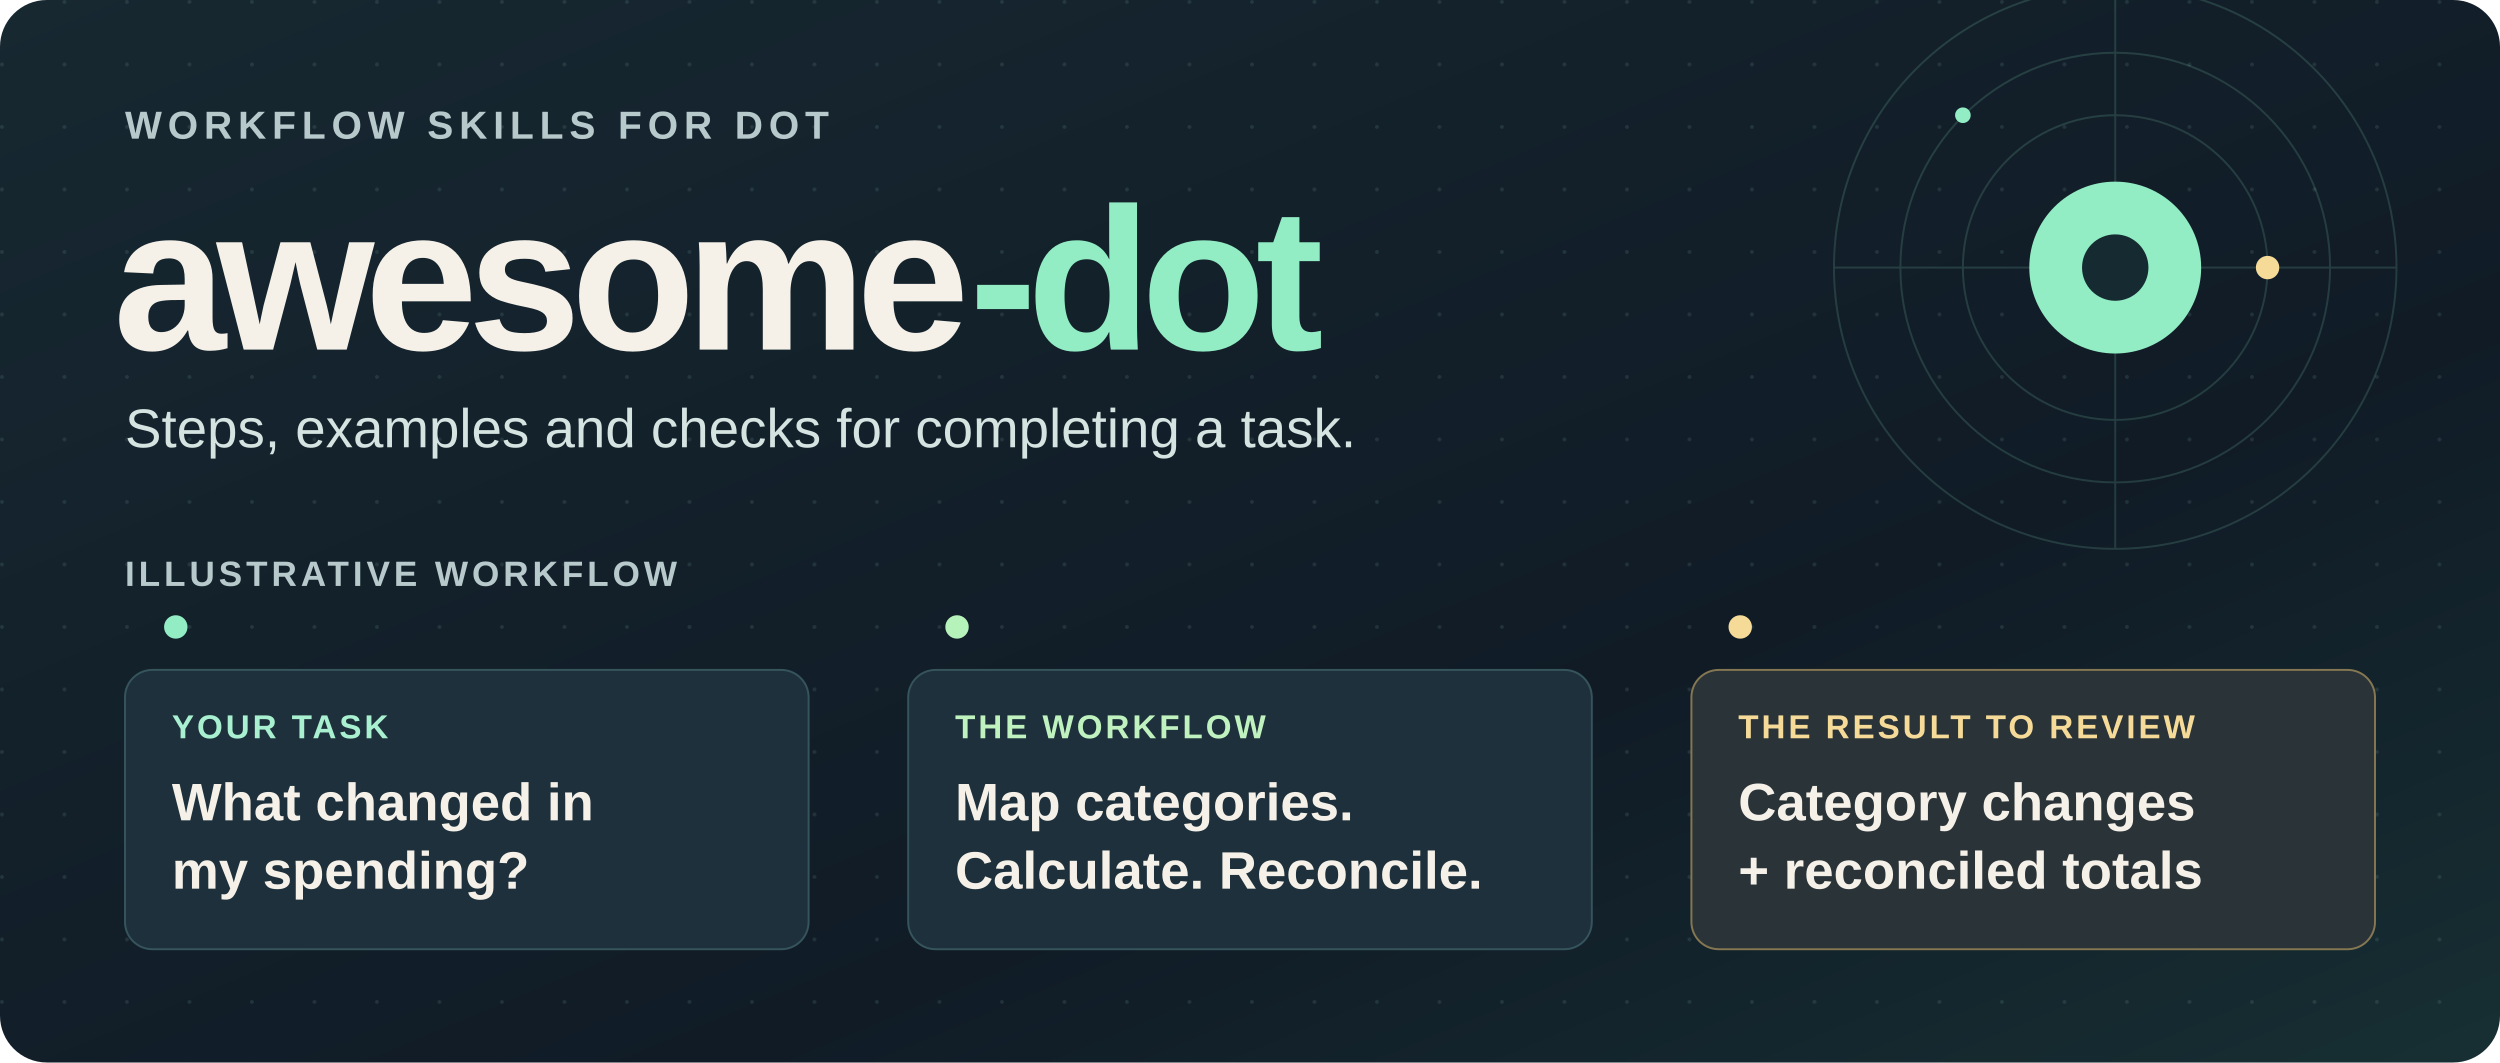
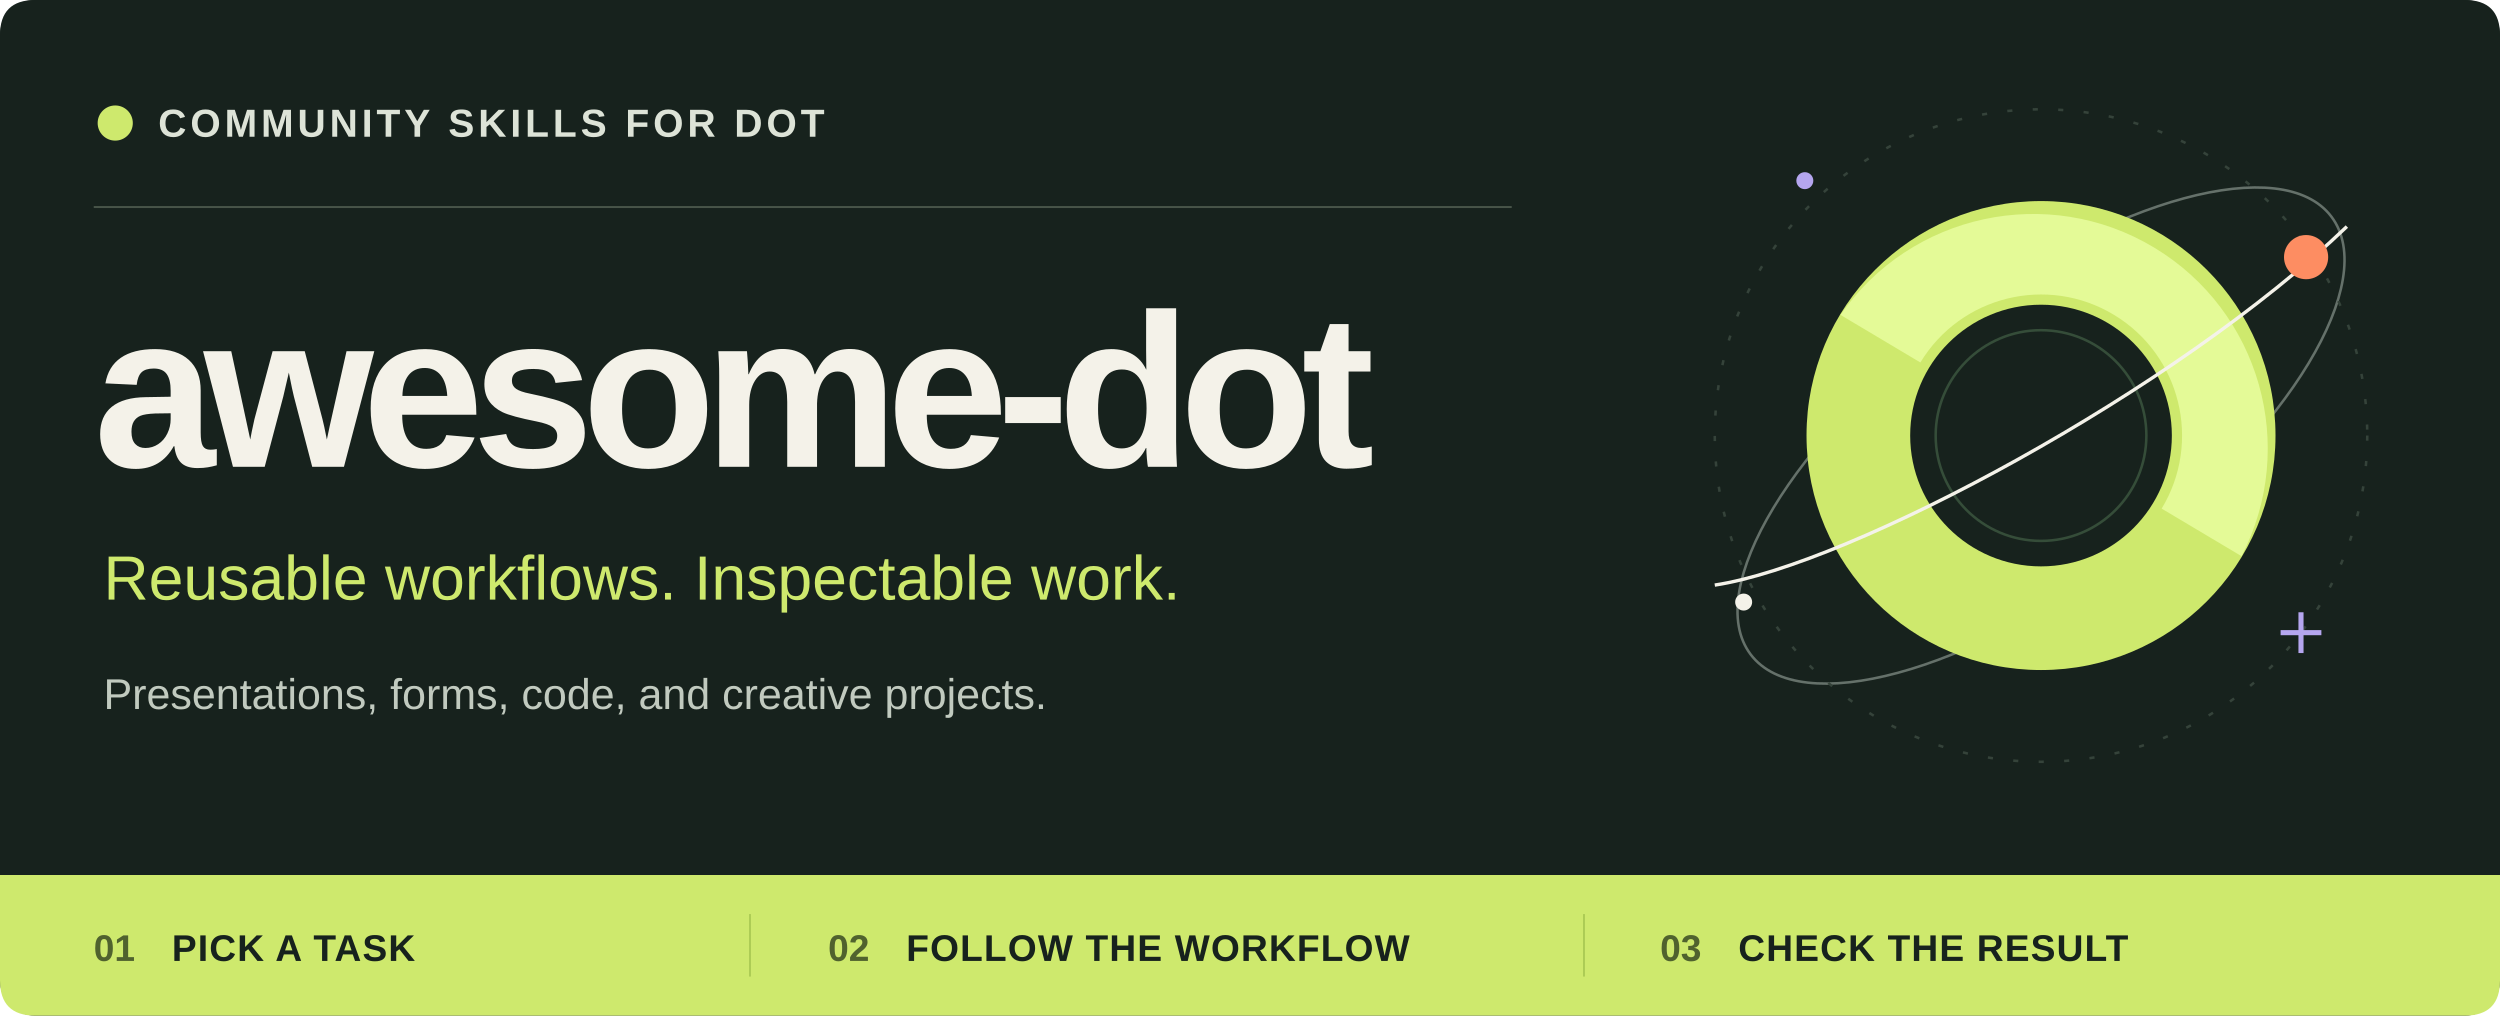
- <svg xmlns="http://www.w3.org/2000/svg" width="1280" height="544" viewBox="0 0 1280 544" role="img" aria-labelledby="title desc">
-   <defs>
-     <linearGradient id="bg" x1="0" y1="0" x2="1" y2="1">
-       <stop offset="0" stop-color="#172831" />
-       <stop offset="0.65" stop-color="#101b26" />
-       <stop offset="1" stop-color="#172f33" />
-     </linearGradient>
-     <linearGradient id="signal" x1="0" y1="0" x2="1" y2="0">
-       <stop offset="0" stop-color="#92edc4" />
-       <stop offset="0.55" stop-color="#c1f8b3" />
-       <stop offset="1" stop-color="#f6db98" />
-     </linearGradient>
-     <pattern id="grid" width="32" height="32" patternUnits="userSpaceOnUse">
-       <circle cx="1" cy="1" r="1" fill="#88b1ac" opacity="0.15" />
-     </pattern>
-   </defs>
-   <rect width="1280" height="544" rx="24" fill="url(#bg)" />
-   <rect width="1280" height="544" rx="24" fill="url(#grid)" />
-   <g fill="none" stroke="#92edc4" opacity="0.16">
-     <circle cx="1083" cy="137" r="78" />
-     <circle cx="1083" cy="137" r="110" />
-     <circle cx="1083" cy="137" r="144" />
-     <path d="M939 137h288M1083 0v281" />
-   </g>
-   <circle cx="1083" cy="137" r="44" fill="#92edc4" />
-   <circle cx="1083" cy="137" r="17" fill="#152b31" />
-   <circle cx="1161" cy="137" r="6" fill="#f6db98" />
-   <circle cx="1005" cy="59" r="4" fill="#92edc4" />
+ <svg xmlns="http://www.w3.org/2000/svg" width="1280" height="520" viewBox="0 0 1280 520" role="img" aria-labelledby="title desc">
  <g font-family="Arial, Helvetica, sans-serif">
-     <text x="64" y="71" fill="#b8c9cc" font-size="20" font-weight="700" letter-spacing="3">WORKFLOW SKILLS FOR DOT</text>
-     <text x="58" y="179" fill="#f5f1e8" font-size="104" font-weight="700" letter-spacing="-5">awesome<tspan fill="#92edc4">-dot</tspan>
-     </text>
-     <text x="64" y="229" fill="#d5e3e1" font-size="28">Steps, examples and checks for completing a task.</text>
-     <text x="64" y="300" fill="#b8c9cc" font-size="18" font-weight="700" letter-spacing="2">ILLUSTRATIVE WORKFLOW</text>
-     <path d="M88 321h1102" fill="none" stroke="url(#signal)" stroke-width="3" />
-     <g>
-       <rect x="64" y="343" width="350" height="143" rx="14" fill="#1d303b" stroke="#36545c" />
-       <circle cx="90" cy="321" r="6" fill="#92edc4" />
-       <text x="88" y="378" fill="#a8f0cf" font-size="17" font-weight="700" letter-spacing="1.5">YOUR TASK</text>
-       <text x="88" y="420" fill="#f5f1e8" font-size="27" font-weight="700">What changed in</text>
-       <text x="88" y="455" fill="#f5f1e8" font-size="27" font-weight="700">my spending?</text>
+     <rect width="1280" height="520" rx="18" fill="#17221D" />
+     <path d="M18 0H1262Q1280 0 1280 18V448H0V18Q0 0 18 0" fill="#17221D" />
+     <path d="M48 106H774" stroke="#485449" />
+     <circle cx="59" cy="63" r="9" fill="#CEE96D" />
+     <text x="81" y="70" font-size="20" fill="#DDE3D7" font-weight="700" letter-spacing="2">COMMUNITY SKILLS FOR DOT</text>
+     <text x="48" y="239" font-size="112" fill="#F4F2E9" font-weight="700" letter-spacing="-6">awesome-dot</text>
+     <text x="53" y="307" font-size="32" fill="#CEE96D" font-weight="400">Reusable workflows. Inspectable work.</text>
+     <text x="53" y="363" font-size="22" fill="#C1CABF" font-weight="400">Presentations, forms, code, and creative projects.</text>
+     <g transform="translate(1045 223) scale(0.87)" aria-hidden="true">
+       <ellipse rx="214" ry="86" transform="rotate(-37)" fill="none" stroke="#65716A" stroke-width="1.5" />
+       <ellipse rx="192" ry="192" fill="none" stroke="#35433A" stroke-width="1.5" stroke-dasharray="3 12" />
+       <circle r="138" fill="#CEE96D" />
+       <path d="M-118 -71A138 138 0 0 1 118 71L71 43A83 83 0 0 0-71-43Z" fill="#E4FA97" />
+       <circle r="77" fill="#17221D" />
+       <circle r="62" fill="none" stroke="#354D39" stroke-width="1.5" />
+       <path d="M-192 88C-112 76 80-27 180-123" fill="none" stroke="#F4F2E9" stroke-width="2" />
+       <circle cx="156" cy="-105" r="13" fill="#FD8D62" />
+       <circle cx="-175" cy="98" r="5" fill="#F4F2E9" />
+       <path d="M153 104v24m-12-12h24" stroke="#B5A6EF" stroke-width="3" />
+       <circle cx="-139" cy="-150" r="5" fill="#B5A6EF" />
    </g>
-     <g>
-       <rect x="465" y="343" width="350" height="143" rx="14" fill="#1d303b" stroke="#36545c" />
-       <circle cx="490" cy="321" r="6" fill="#b6f3ba" />
-       <text x="489" y="378" fill="#bff2be" font-size="17" font-weight="700" letter-spacing="1.5">THE WORKFLOW</text>
-       <text x="489" y="420" fill="#f5f1e8" font-size="27" font-weight="700">Map categories.</text>
-       <text x="489" y="455" fill="#f5f1e8" font-size="27" font-weight="700">Calculate. Reconcile.</text>
-     </g>
-     <g>
-       <rect x="866" y="343" width="350" height="143" rx="14" fill="#2a3338" stroke="#857752" />
-       <circle cx="891" cy="321" r="6" fill="#f6db98" />
-       <text x="890" y="378" fill="#f6db98" font-size="17" font-weight="700" letter-spacing="1.5">THE RESULT TO REVIEW</text>
-       <text x="890" y="420" fill="#f5f1e8" font-size="27" font-weight="700">Category changes</text>
-       <text x="890" y="455" fill="#f5f1e8" font-size="27" font-weight="700">+ reconciled totals</text>
-     </g>
+     <path d="M0 448H1280V502Q1280 520 1262 520H18Q0 520 0 502Z" fill="#CEE96D" />
+     <path d="M384 468V500M811 468V500" stroke="#ACCB55" />
+     <text x="48" y="492" font-size="19" fill="#50622E" font-weight="700">01</text>
+     <text x="88" y="492" font-size="19" fill="#17221D" font-weight="700" letter-spacing="0.6">PICK A TASK</text>
+     <text x="424" y="492" font-size="19" fill="#50622E" font-weight="700">02</text>
+     <text x="464" y="492" font-size="19" fill="#17221D" font-weight="700" letter-spacing="0.6">FOLLOW THE WORKFLOW</text>
+     <text x="850" y="492" font-size="19" fill="#50622E" font-weight="700">03</text>
+     <text x="890" y="492" font-size="19" fill="#17221D" font-weight="700" letter-spacing="0.6">CHECK THE RESULT</text>
  </g>
</svg>
